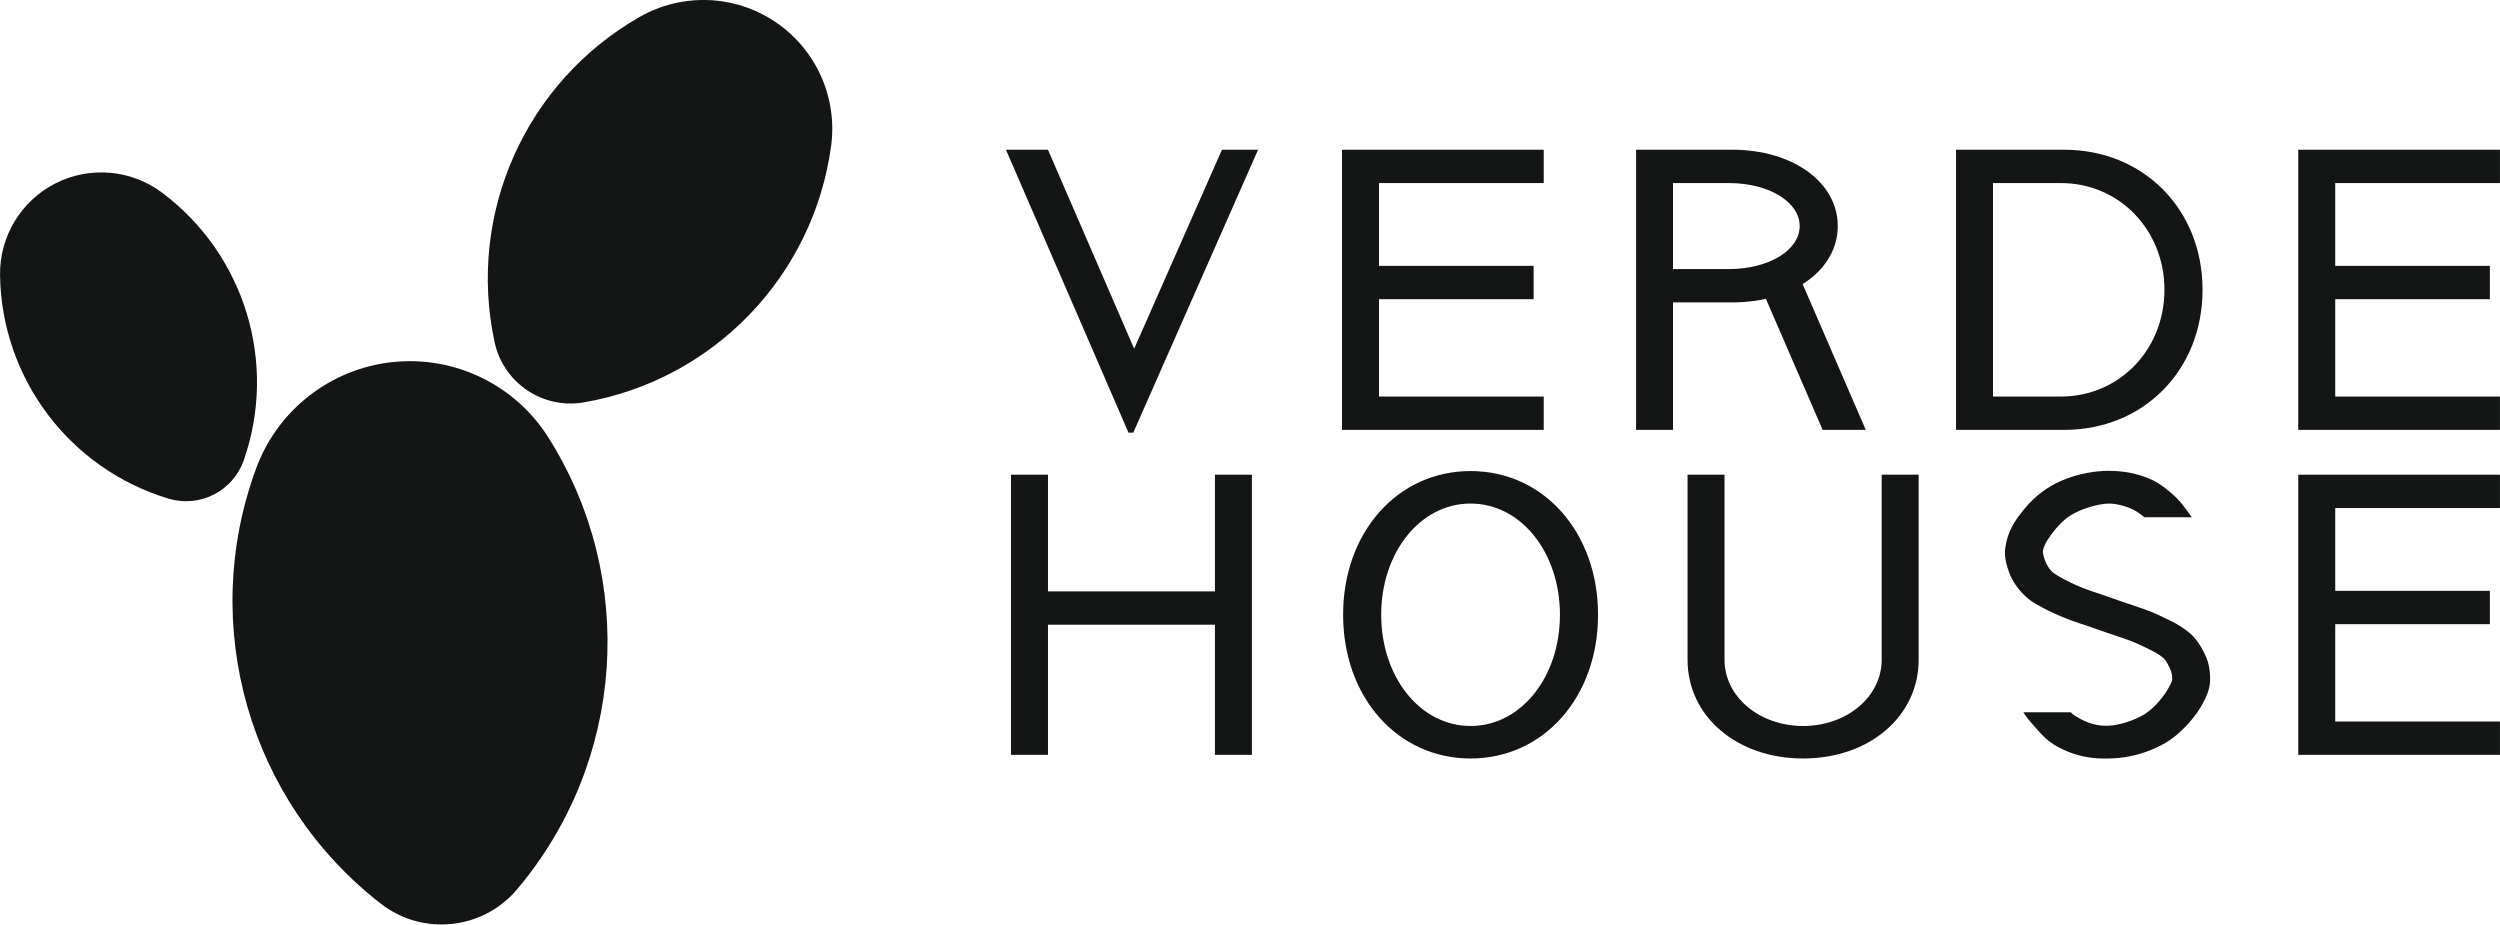
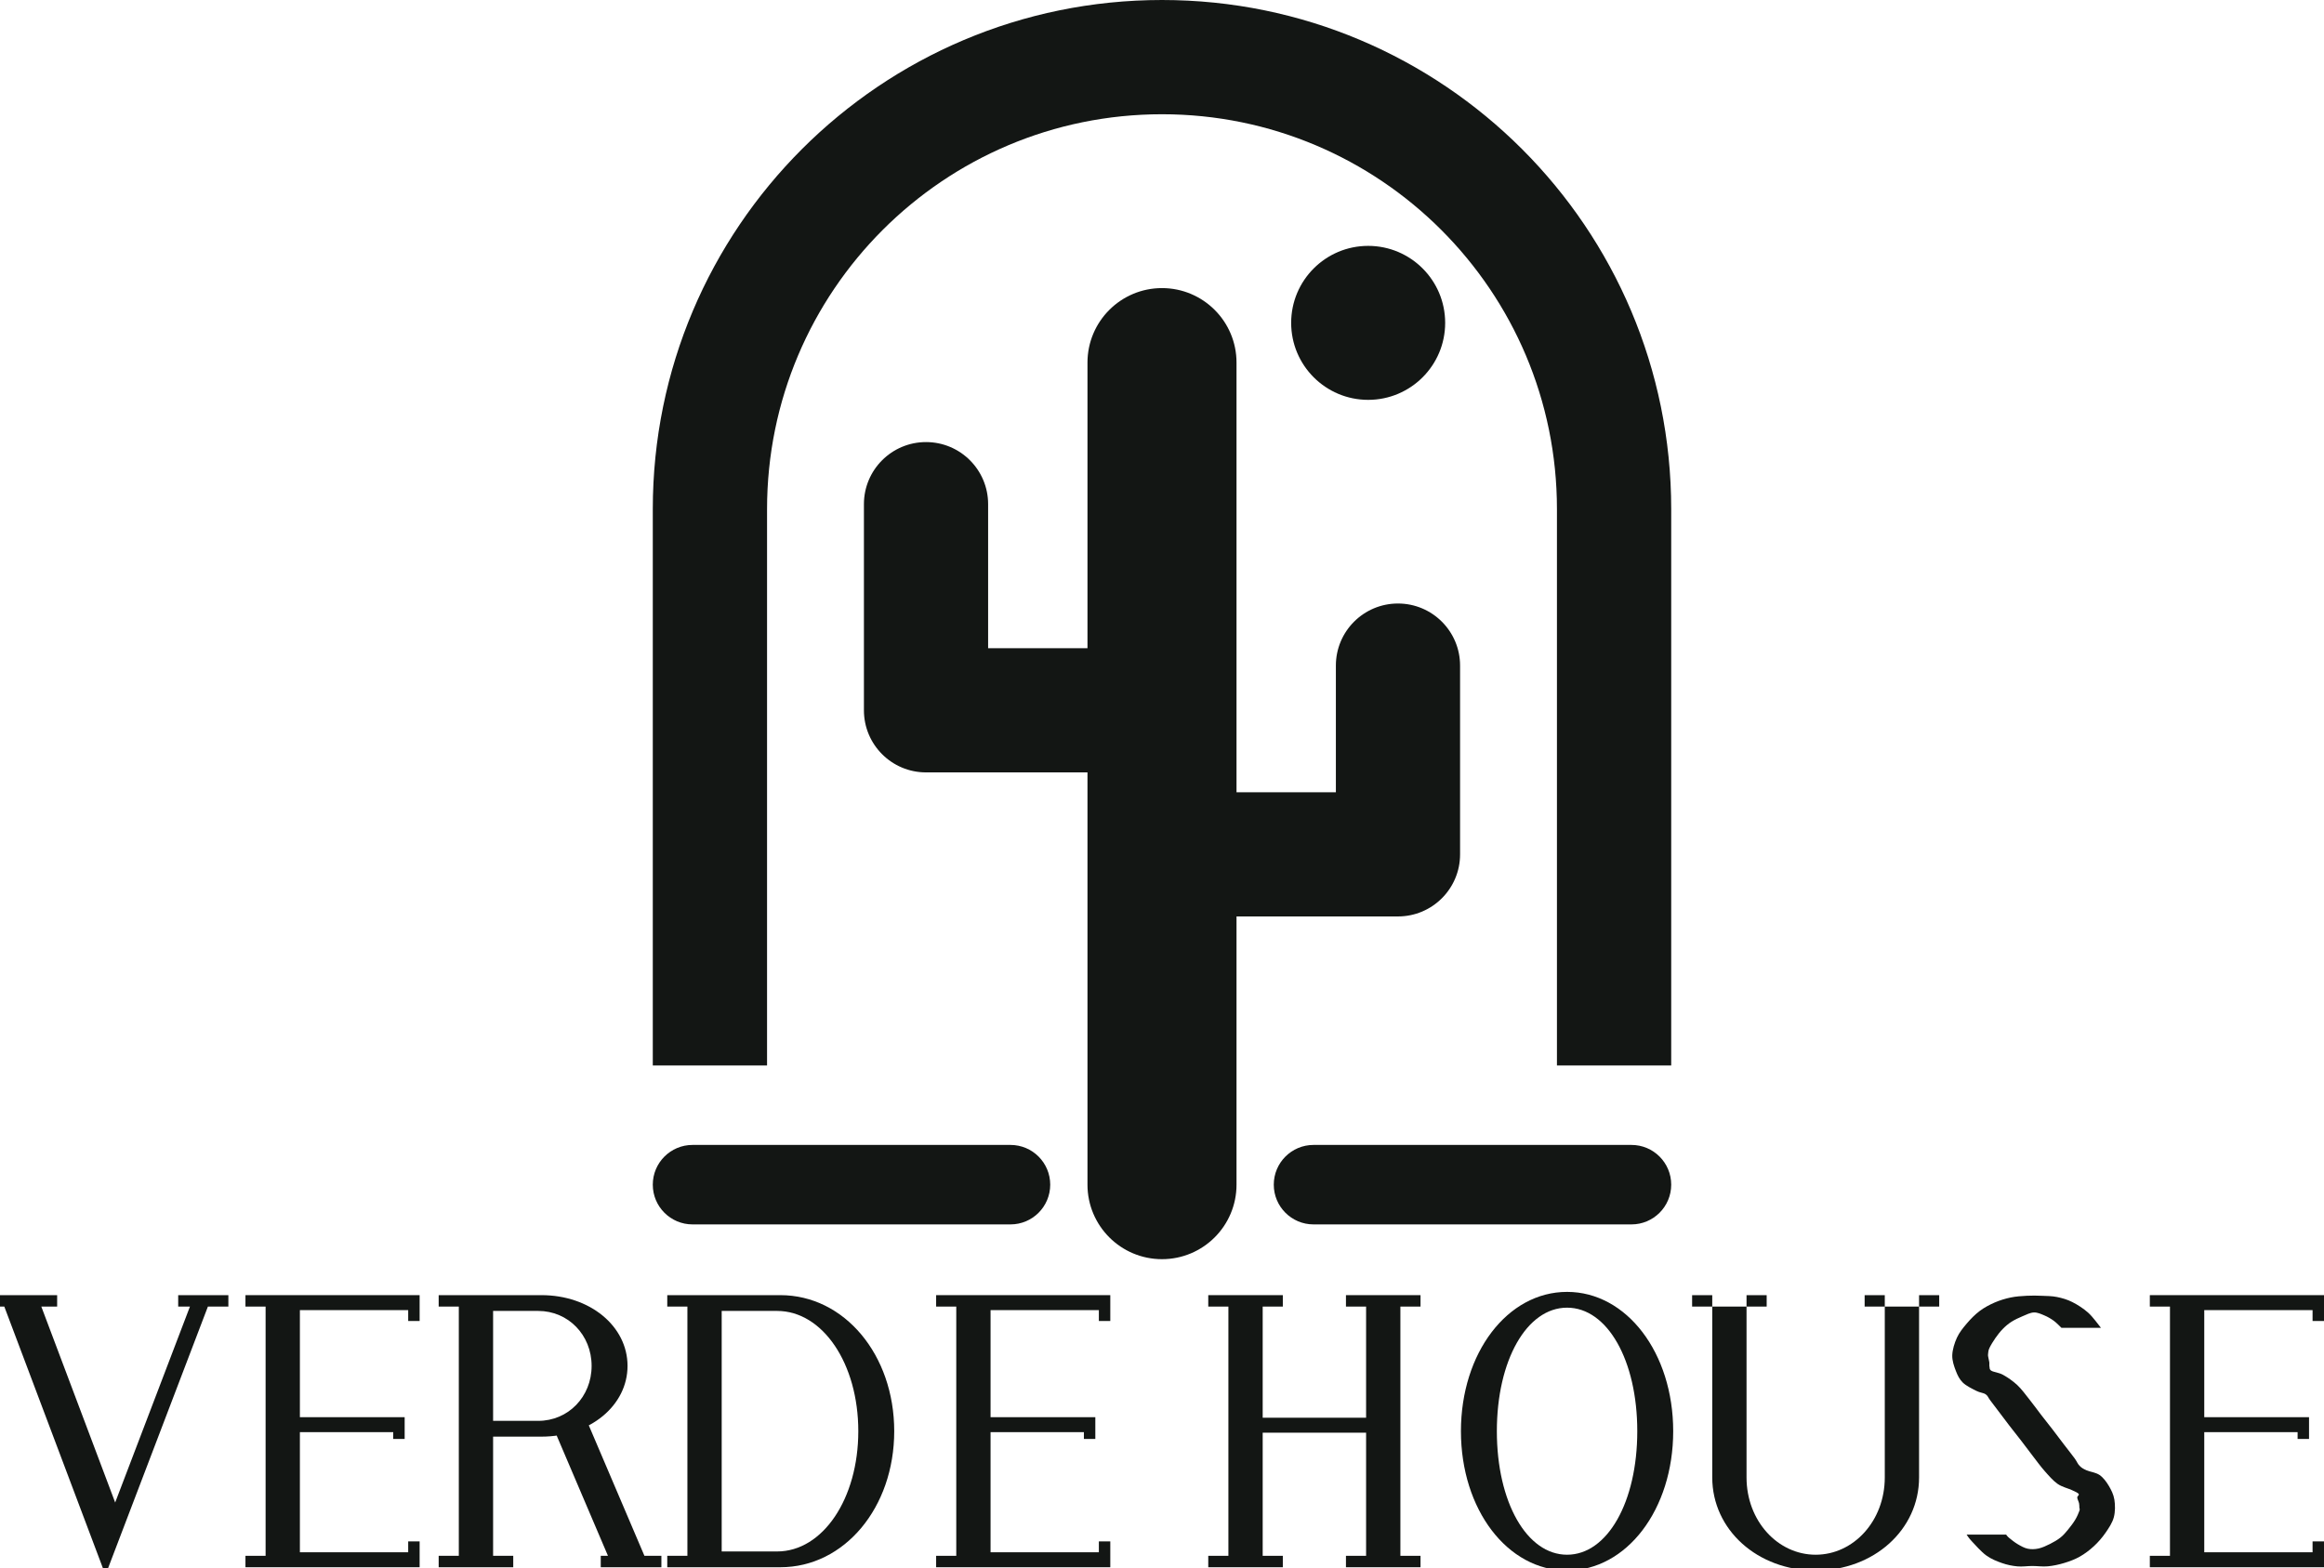
- <svg xmlns="http://www.w3.org/2000/svg" viewBox="0.000 0.000 892.370 330.000" width="892.4" height="330.0">
-   <g fill="#131614" transform="translate(0 0) translate(140.1838 129.2439) scale(2.016676)">
-     <path d="M-24.179 18.812 A29 29 0 0 1 27.562 13.373 A67.835 67.835 0 0 1 21.989 93.345 A17.5 17.5 0 0 1 -2.101 95.877 A67.835 67.835 0 0 1 -24.179 18.812 Z" />
-     <path d="M43.677 -61.08 A22.798 22.798 0 0 1 77.585 -38.208 A53.329 53.329 0 0 1 33.817 7.136 A13.758 13.758 0 0 1 18.03 -3.512 A53.329 53.329 0 0 1 43.677 -61.08 Z" />
-     <path d="M-69.511 -15.408 A17.923 17.923 0 0 1 -40.861 -30.005 A41.924 41.924 0 0 1 -26.365 17.372 A10.816 10.816 0 0 1 -39.703 24.168 A41.924 41.924 0 0 1 -69.511 -15.408 Z" />
+ <svg xmlns="http://www.w3.org/2000/svg" viewBox="0 0 854.000 576.000" width="854.0" height="576.0">
+   <g transform="translate(239.880 0)">
+     <g transform="scale(0.456389)">
+       <path d="M0 858.00L0 410.00A410.00 410.00 0 0 1 820.00 410.00L820.00 858.00L728.00 858.00L728.00 410.00A318.00 318.00 0 0 0 92.00 410.00L92.00 858.00Z" fill="#131614" fill-rule="evenodd" />
+       <path d="M32.00 986.00A32.00 32.00 0 0 1 32.00 922.00L288.00 922.00A32.00 32.00 0 0 1 288.00 986.00ZM532.00 986.00A32.00 32.00 0 0 1 532.00 922.00L788.00 922.00A32.00 32.00 0 0 1 788.00 986.00Z" fill="#131614" />
+       <path d="M514.00 260.00A62.00 62.00 0 0 1 638.00 260.00A62.00 62.00 0 0 1 514.00 260.00Z" fill="#131614" />
+       <path d="M350.00 292.00A60.00 60.00 0 0 1 470.00 292.00L470.00 954.00A60.00 60.00 0 0 1 350.00 954.00ZM410.00 522.00A50.00 50.00 0 0 1 410.00 622.00L220.00 622.00A50.00 50.00 0 0 1 220.00 522.00ZM270.00 572.00A50.00 50.00 0 0 1 170.00 572.00L170.00 406.00A50.00 50.00 0 0 1 270.00 406.00ZM410.00 738.00A50.00 50.00 0 0 1 410.00 638.00L600.00 638.00A50.00 50.00 0 0 1 600.00 738.00ZM650.00 688.00A50.00 50.00 0 0 1 550.00 688.00L550.00 536.00A50.00 50.00 0 0 1 650.00 536.00Z" fill="#131614" />
+     </g>
  </g>
-   <g transform="translate(360.8699 53.4485)">
-     <g transform="translate(0 0)">
-       <g transform="translate(-1.800 0)">
-         <path d="M0 0L15 0L45.765 71.032L77.1 0L90 0L45.445 101L43.745 101Z" fill="#131614" />
-       </g>
-       <g transform="translate(118.162 0)">
-         <path d="M0 0L13.2 0L13.2 100L0 100ZM13.2 0L72 0L72 11.9L13.2 11.9ZM13.2 41.45L68.4 41.45L68.4 53.35L13.2 53.35ZM13.2 88.1L72 88.1L72 100L13.2 100Z" fill="#131614" />
-       </g>
-       <g transform="translate(223.125 0)">
-         <path d="M13.2 0L34.368 0C55.95 0 72 11.622 72 27.25C72 42.878 55.95 54.5 34.368 54.5L13.2 54.5ZM13.2 11.9L13.2 42.6L33.168 42.6C47.348 42.6 58.4 35.877 58.4 27.25C58.4 18.623 47.348 11.9 33.168 11.9ZM42 43.2L57.4 43.2L82 100L66.6 100ZM0 0L13.2 0L13.2 100L0 100Z" fill="#131614" />
-       </g>
-       <g transform="translate(337.337 0)">
-         <path d="M0 0L13.2 0L13.2 100L0 100ZM13.2 0L38.632 0C66.945 0 88 21.325 88 50C88 78.675 66.945 100 38.632 100L13.2 100ZM13.2 11.9L13.2 88.1L37.432 88.1C58.208 88.1 74.4 71.412 74.4 50C74.4 28.588 58.208 11.9 37.432 11.9Z" fill="#131614" />
-       </g>
-       <g transform="translate(459.500 0)">
-         <path d="M0 0L13.2 0L13.2 100L0 100ZM13.2 0L72 0L72 11.9L13.2 11.9ZM13.2 41.45L68.4 41.45L68.4 53.35L13.2 53.35ZM13.2 88.1L72 88.1L72 100L13.2 100Z" fill="#131614" />
-       </g>
+   <g transform="translate(0.000 476.000)">
+     <g transform="translate(0.000 0)">
+       <path d="M0 0L13.6 0L42.323 76.211L71.4 0L78 0L39.466 101L38.066 101ZM-7.4 0L21 0L21 4.2L-7.4 4.2ZM65.48 0L83.92 0L83.92 4.2L65.48 4.2Z" fill="#131614" />
    </g>
-     <g transform="translate(0 116.000)">
-       <g transform="translate(0.000 0)">
-         <path d="M0 0L13.2 0L13.2 100L0 100ZM72.8 0L86 0L86 100L72.8 100ZM13.2 41.65L72.8 41.65L72.8 53.55L13.2 53.55Z" fill="#131614" />
-       </g>
-       <g transform="translate(118.550 0)">
-         <path d="M45.5 -1.3C71.594 -1.3 91 20.579 91 50C91 79.421 71.594 101.3 45.5 101.3C19.406 101.3 0 79.421 0 50C0 20.579 19.406 -1.3 45.5 -1.3ZM45.5 10.3C27.572 10.3 13.6 27.689 13.6 50C13.6 72.311 27.572 89.7 45.5 89.7C63.428 89.7 77.4 72.311 77.4 50C77.4 27.689 63.428 10.3 45.5 10.3Z" fill="#131614" />
-       </g>
-       <g transform="translate(241.500 0)">
-         <path d="M0 0L0 66.031C0 86.258 17.593 101.3 41.25 101.3C64.907 101.3 82.5 86.258 82.5 66.031L82.5 0L69.3 0L69.3 66.031C69.3 79.333 56.789 89.7 41.25 89.7C25.711 89.7 13.2 79.333 13.2 66.031L13.2 0Z" fill="#131614" />
-       </g>
-       <g transform="translate(354.450 0)">
-         <path d="M67.073 15.2C66.216 14.105 63.932 10.654 61.93 8.628C59.928 6.602 57.367 4.473 55.063 3.046C52.759 1.619 50.465 0.781 48.106 0.069C45.747 -0.644 43.33 -1.019 40.907 -1.229C38.485 -1.439 36.074 -1.439 33.572 -1.191C31.069 -0.944 28.409 -0.461 25.893 0.256C23.377 0.973 20.819 1.896 18.475 3.112C16.132 4.328 13.867 5.821 11.83 7.552C9.793 9.284 7.873 11.408 6.252 13.503C4.631 15.597 3.088 17.759 2.104 20.12C1.12 22.482 0.415 25.276 0.348 27.671C0.28 30.065 1.011 32.466 1.701 34.489C2.391 36.512 3.314 38.168 4.489 39.811C5.663 41.454 7.229 43.088 8.748 44.346C10.268 45.604 12.021 46.472 13.604 47.357C15.188 48.242 16.554 48.893 18.249 49.655C19.945 50.418 21.9 51.227 23.778 51.933C25.655 52.639 27.662 53.251 29.516 53.891C31.369 54.531 33.051 55.135 34.9 55.772C36.749 56.409 38.77 57.076 40.607 57.712C42.443 58.348 44.308 58.949 45.918 59.589C47.527 60.229 48.853 60.873 50.263 61.553C51.673 62.232 53.245 62.994 54.378 63.666C55.511 64.338 56.397 64.963 57.059 65.583C57.72 66.202 57.917 66.624 58.347 67.383C58.777 68.142 59.355 69.297 59.639 70.138C59.924 70.979 60.051 71.723 60.053 72.429C60.055 73.135 60.125 73.355 59.652 74.376C59.178 75.396 58.243 77.136 57.213 78.55C56.183 79.964 54.736 81.65 53.473 82.861C52.209 84.073 51.124 84.946 49.634 85.818C48.144 86.691 46.29 87.49 44.53 88.094C42.771 88.697 40.787 89.208 39.077 89.44C37.367 89.673 35.832 89.676 34.268 89.489C32.705 89.301 31.152 88.869 29.696 88.316C28.241 87.762 26.517 86.755 25.537 86.169C24.557 85.583 24.103 85.028 23.816 84.8L6.927 84.8C7.341 85.362 7.92 86.478 9.41 88.169C10.901 89.861 13.646 93.171 15.869 94.947C18.093 96.723 20.415 97.841 22.751 98.825C25.087 99.809 27.494 100.434 29.884 100.849C32.274 101.264 34.624 101.361 37.092 101.315C39.559 101.269 42.155 101.069 44.69 100.571C47.225 100.073 49.861 99.31 52.3 98.326C54.739 97.342 57.14 96.177 59.326 94.666C61.512 93.156 63.594 91.228 65.417 89.264C67.24 87.299 68.947 85.128 70.264 82.878C71.581 80.629 72.833 78.189 73.317 75.768C73.802 73.347 73.584 70.586 73.171 68.354C72.759 66.122 71.811 64.185 70.842 62.377C69.873 60.569 68.739 58.93 67.356 57.506C65.974 56.083 64.143 54.866 62.546 53.837C60.948 52.807 59.403 52.131 57.772 51.33C56.142 50.529 54.556 49.759 52.764 49.03C50.972 48.301 48.911 47.616 47.021 46.956C45.13 46.296 43.271 45.706 41.421 45.068C39.571 44.431 37.766 43.768 35.921 43.132C34.076 42.495 32.08 41.879 30.352 41.248C28.625 40.617 27.062 40.013 25.554 39.346C24.046 38.679 22.579 37.929 21.307 37.245C20.035 36.561 18.775 35.862 17.923 35.24C17.071 34.618 16.707 34.205 16.193 33.512C15.68 32.82 15.205 31.924 14.843 31.085C14.481 30.246 14.16 29.213 14.022 28.478C13.884 27.744 13.777 27.516 14.016 26.679C14.256 25.842 14.662 24.744 15.459 23.455C16.256 22.166 17.611 20.294 18.798 18.945C19.985 17.595 21.203 16.378 22.583 15.358C23.963 14.339 25.415 13.548 27.075 12.825C28.736 12.103 30.789 11.445 32.546 11.025C34.303 10.605 35.989 10.303 37.617 10.306C39.244 10.309 40.803 10.633 42.312 11.042C43.822 11.45 45.363 12.064 46.675 12.757C47.986 13.45 49.599 14.793 50.184 15.2Z" fill="#131614" />
-       </g>
-       <g transform="translate(459.500 0)">
-         <path d="M0 0L13.2 0L13.2 100L0 100ZM13.2 0L72 0L72 11.9L13.2 11.9ZM13.2 41.45L68.4 41.45L68.4 53.35L13.2 53.35ZM13.2 88.1L72 88.1L72 100L13.2 100Z" fill="#131614" />
-       </g>
+     <g transform="translate(90.200 0)">
+       <path d="M7.4 0L20 0L20 100L7.4 100ZM0 0L27.4 0L27.4 4.2L0 4.2ZM0 95.8L27.4 95.8L27.4 100L0 100ZM7.4 0L64 0L64 5.5L7.4 5.5ZM7.4 44.85L58.5 44.85L58.5 50.35L7.4 50.35ZM7.4 94.5L64 94.5L64 100L7.4 100ZM59.8 0L64 0L64 9.5L59.8 9.5ZM59.8 90.5L64 90.5L64 100L59.8 100ZM54.3 44.85L58.5 44.85L58.5 52.85L54.3 52.85Z" fill="#131614" />
+     </g>
+     <g transform="translate(168.600 0)">
+       <path d="M0 0L12.6 0L12.6 100L0 100ZM12.6 0L30.384 0C48.152 0 62 11.388 62 26C62 40.612 48.152 52 30.384 52L12.6 52ZM12.6 5.8L12.6 46.2L29.184 46.2C40.208 46.2 48.8 37.352 48.8 26C48.8 14.648 40.208 5.8 29.184 5.8ZM34 47L47.4 47L70 100L56.6 100ZM-7.4 0L20 0L20 4.2L-7.4 4.2ZM-7.4 95.8L20 95.8L20 100L-7.4 100ZM52.16 95.8L74.44 95.8L74.44 100L52.16 100Z" fill="#131614" />
+     </g>
+     <g transform="translate(252.600 0)">
+       <path d="M0 0L12.6 0L12.6 100L0 100ZM12.6 0L34.156 0C57.672 0 76 21.9 76 50C76 78.1 57.672 100 34.156 100L12.6 100ZM12.6 5.8L12.6 94.2L32.956 94.2C49.728 94.2 62.8 74.84 62.8 50C62.8 25.16 49.728 5.8 32.956 5.8ZM-7.4 0L20 0L20 4.2L-7.4 4.2ZM-7.4 95.8L20 95.8L20 100L-7.4 100Z" fill="#131614" />
+     </g>
+     <g transform="translate(344.000 0)">
+       <path d="M7.4 0L20 0L20 100L7.4 100ZM0 0L27.4 0L27.4 4.2L0 4.2ZM0 95.8L27.4 95.8L27.4 100L0 100ZM7.4 0L64 0L64 5.5L7.4 5.5ZM7.4 44.85L58.5 44.85L58.5 50.35L7.4 50.35ZM7.4 94.5L64 94.5L64 100L7.4 100ZM59.8 0L64 0L64 9.5L59.8 9.5ZM59.8 90.5L64 90.5L64 100L59.8 100ZM54.3 44.85L58.5 44.85L58.5 52.85L54.3 52.85Z" fill="#131614" />
+     </g>
+     <g transform="translate(444.000 0)">
+       <path d="M7.4 0L20 0L20 100L7.4 100ZM0 0L27.4 0L27.4 4.2L0 4.2ZM0 95.8L27.4 95.8L27.4 100L0 100ZM58 0L70.6 0L70.6 100L58 100ZM50.6 0L78 0L78 4.2L50.6 4.2ZM50.6 95.8L78 95.8L78 100L50.6 100ZM13.7 45.05L64.3 45.05L64.3 50.55L13.7 50.55Z" fill="#131614" />
+     </g>
+     <g transform="translate(536.850 0)">
+       <path d="M39 -1.2C60.918 -1.2 78 21.226 78 50C78 78.774 60.918 101.2 39 101.2C17.082 101.2 0 78.774 0 50C0 21.226 17.082 -1.2 39 -1.2ZM39 4.6C24.191 4.6 13.2 23.94 13.2 50C13.2 76.06 24.191 95.4 39 95.4C53.809 95.4 64.8 76.06 64.8 50C64.8 23.94 53.809 4.6 39 4.6Z" fill="#131614" />
+     </g>
+     <g transform="translate(629.200 0)">
+       <path d="M0 0L0 67C0 86.22 16.644 101.2 38 101.2C59.356 101.2 76 86.22 76 67L76 0L63.4 0L63.4 67C63.4 82.961 51.938 95.4 38 95.4C24.062 95.4 12.6 82.961 12.6 67L12.6 0ZM-7.4 0L20 0L20 4.2L-7.4 4.2ZM56 0L83.4 0L83.4 4.2L56 4.2Z" fill="#131614" />
+     </g>
+     <g transform="translate(718.350 0)">
+       <path d="M53.682 12C52.905 11.079 50.77 8.047 49.019 6.472C47.268 4.897 45.083 3.513 43.176 2.549C41.268 1.585 39.44 1.075 37.572 0.689C35.704 0.304 33.822 0.314 31.967 0.236C30.111 0.159 28.352 0.12 26.439 0.225C24.526 0.33 22.459 0.452 20.487 0.868C18.515 1.283 16.501 1.892 14.606 2.718C12.712 3.545 10.818 4.548 9.119 5.825C7.421 7.102 5.808 8.745 4.415 10.382C3.021 12.019 1.653 13.696 0.758 15.644C-0.136 17.592 -0.886 20.037 -0.951 22.07C-1.016 24.103 -0.283 26.163 0.366 27.842C1.014 29.522 1.691 30.927 2.94 32.147C4.189 33.367 6.463 34.447 7.859 35.162C9.254 35.877 10.462 35.861 11.312 36.435C12.163 37.009 12.191 37.587 12.963 38.606C13.736 39.624 14.765 40.985 15.947 42.546C17.128 44.106 18.633 46.125 20.052 47.969C21.471 49.812 23.033 51.752 24.462 53.607C25.891 55.462 27.193 57.246 28.626 59.097C30.06 60.949 31.542 63.006 33.064 64.716C34.585 66.427 36.1 68.206 37.754 69.36C39.408 70.514 41.697 71.024 42.987 71.64C44.278 72.256 45.168 72.6 45.499 73.057C45.831 73.514 44.953 73.806 44.978 74.382C45.002 74.958 45.518 75.901 45.647 76.515C45.776 77.129 45.732 77.611 45.752 78.066C45.772 78.52 46.027 78.49 45.77 79.244C45.512 79.998 44.91 81.425 44.206 82.588C43.503 83.751 42.445 85.143 41.549 86.223C40.653 87.303 39.923 88.202 38.829 89.07C37.736 89.938 36.336 90.756 34.987 91.43C33.638 92.105 32.107 92.825 30.737 93.117C29.367 93.409 28.036 93.448 26.767 93.185C25.498 92.922 24.261 92.203 23.123 91.54C21.985 90.877 20.652 89.797 19.938 89.207C19.224 88.617 19.023 88.201 18.839 88L4.318 88C4.633 88.407 5.003 89.162 6.207 90.44C7.412 91.718 9.695 94.332 11.543 95.668C13.391 97.004 15.396 97.788 17.295 98.457C19.194 99.125 21.078 99.5 22.937 99.68C24.796 99.861 26.575 99.543 28.45 99.54C30.324 99.537 32.23 99.845 34.182 99.662C36.134 99.479 38.213 99.034 40.163 98.442C42.114 97.851 44.065 97.142 45.885 96.114C47.705 95.085 49.505 93.732 51.084 92.272C52.663 90.812 54.136 89.122 55.358 87.352C56.58 85.581 57.871 83.677 58.415 81.647C58.96 79.618 58.934 77.105 58.626 75.176C58.318 73.248 57.476 71.588 56.569 70.076C55.662 68.565 54.563 67.062 53.186 66.105C51.808 65.149 49.533 64.904 48.304 64.338C47.075 63.771 46.535 63.443 45.813 62.707C45.09 61.97 44.889 61.179 43.97 59.919C43.052 58.659 41.629 56.889 40.3 55.149C38.971 53.409 37.422 51.33 35.996 49.479C34.57 47.628 33.173 45.895 31.743 44.041C30.312 42.186 28.883 40.186 27.416 38.353C25.948 36.52 24.553 34.552 22.937 33.041C21.322 31.531 19.302 30.165 17.72 29.291C16.138 28.417 14.279 28.297 13.446 27.798C12.614 27.298 12.856 26.819 12.724 26.296C12.593 25.773 12.736 25.264 12.658 24.66C12.579 24.055 12.329 23.188 12.255 22.671C12.18 22.154 12.136 22.099 12.212 21.558C12.287 21.018 12.257 20.397 12.708 19.427C13.159 18.457 14.1 16.907 14.919 15.739C15.737 14.571 16.643 13.406 17.617 12.418C18.59 11.43 19.546 10.592 20.762 9.811C21.977 9.03 23.529 8.306 24.91 7.73C26.291 7.155 27.715 6.405 29.047 6.359C30.38 6.313 31.687 6.944 32.905 7.454C34.122 7.964 35.31 8.661 36.353 9.418C37.396 10.176 38.693 11.57 39.161 12Z" fill="#131614" />
+     </g>
+     <g transform="translate(790.000 0)">
+       <path d="M7.4 0L20 0L20 100L7.4 100ZM0 0L27.4 0L27.4 4.2L0 4.2ZM0 95.8L27.4 95.8L27.4 100L0 100ZM7.4 0L64 0L64 5.5L7.4 5.5ZM7.4 44.85L58.5 44.85L58.5 50.35L7.4 50.35ZM7.4 94.5L64 94.5L64 100L7.4 100ZM59.8 0L64 0L64 9.5L59.8 9.5ZM59.8 90.5L64 90.5L64 100L59.8 100ZM54.3 44.85L58.5 44.85L58.5 52.85L54.3 52.85Z" fill="#131614" />
    </g>
  </g>
</svg>
